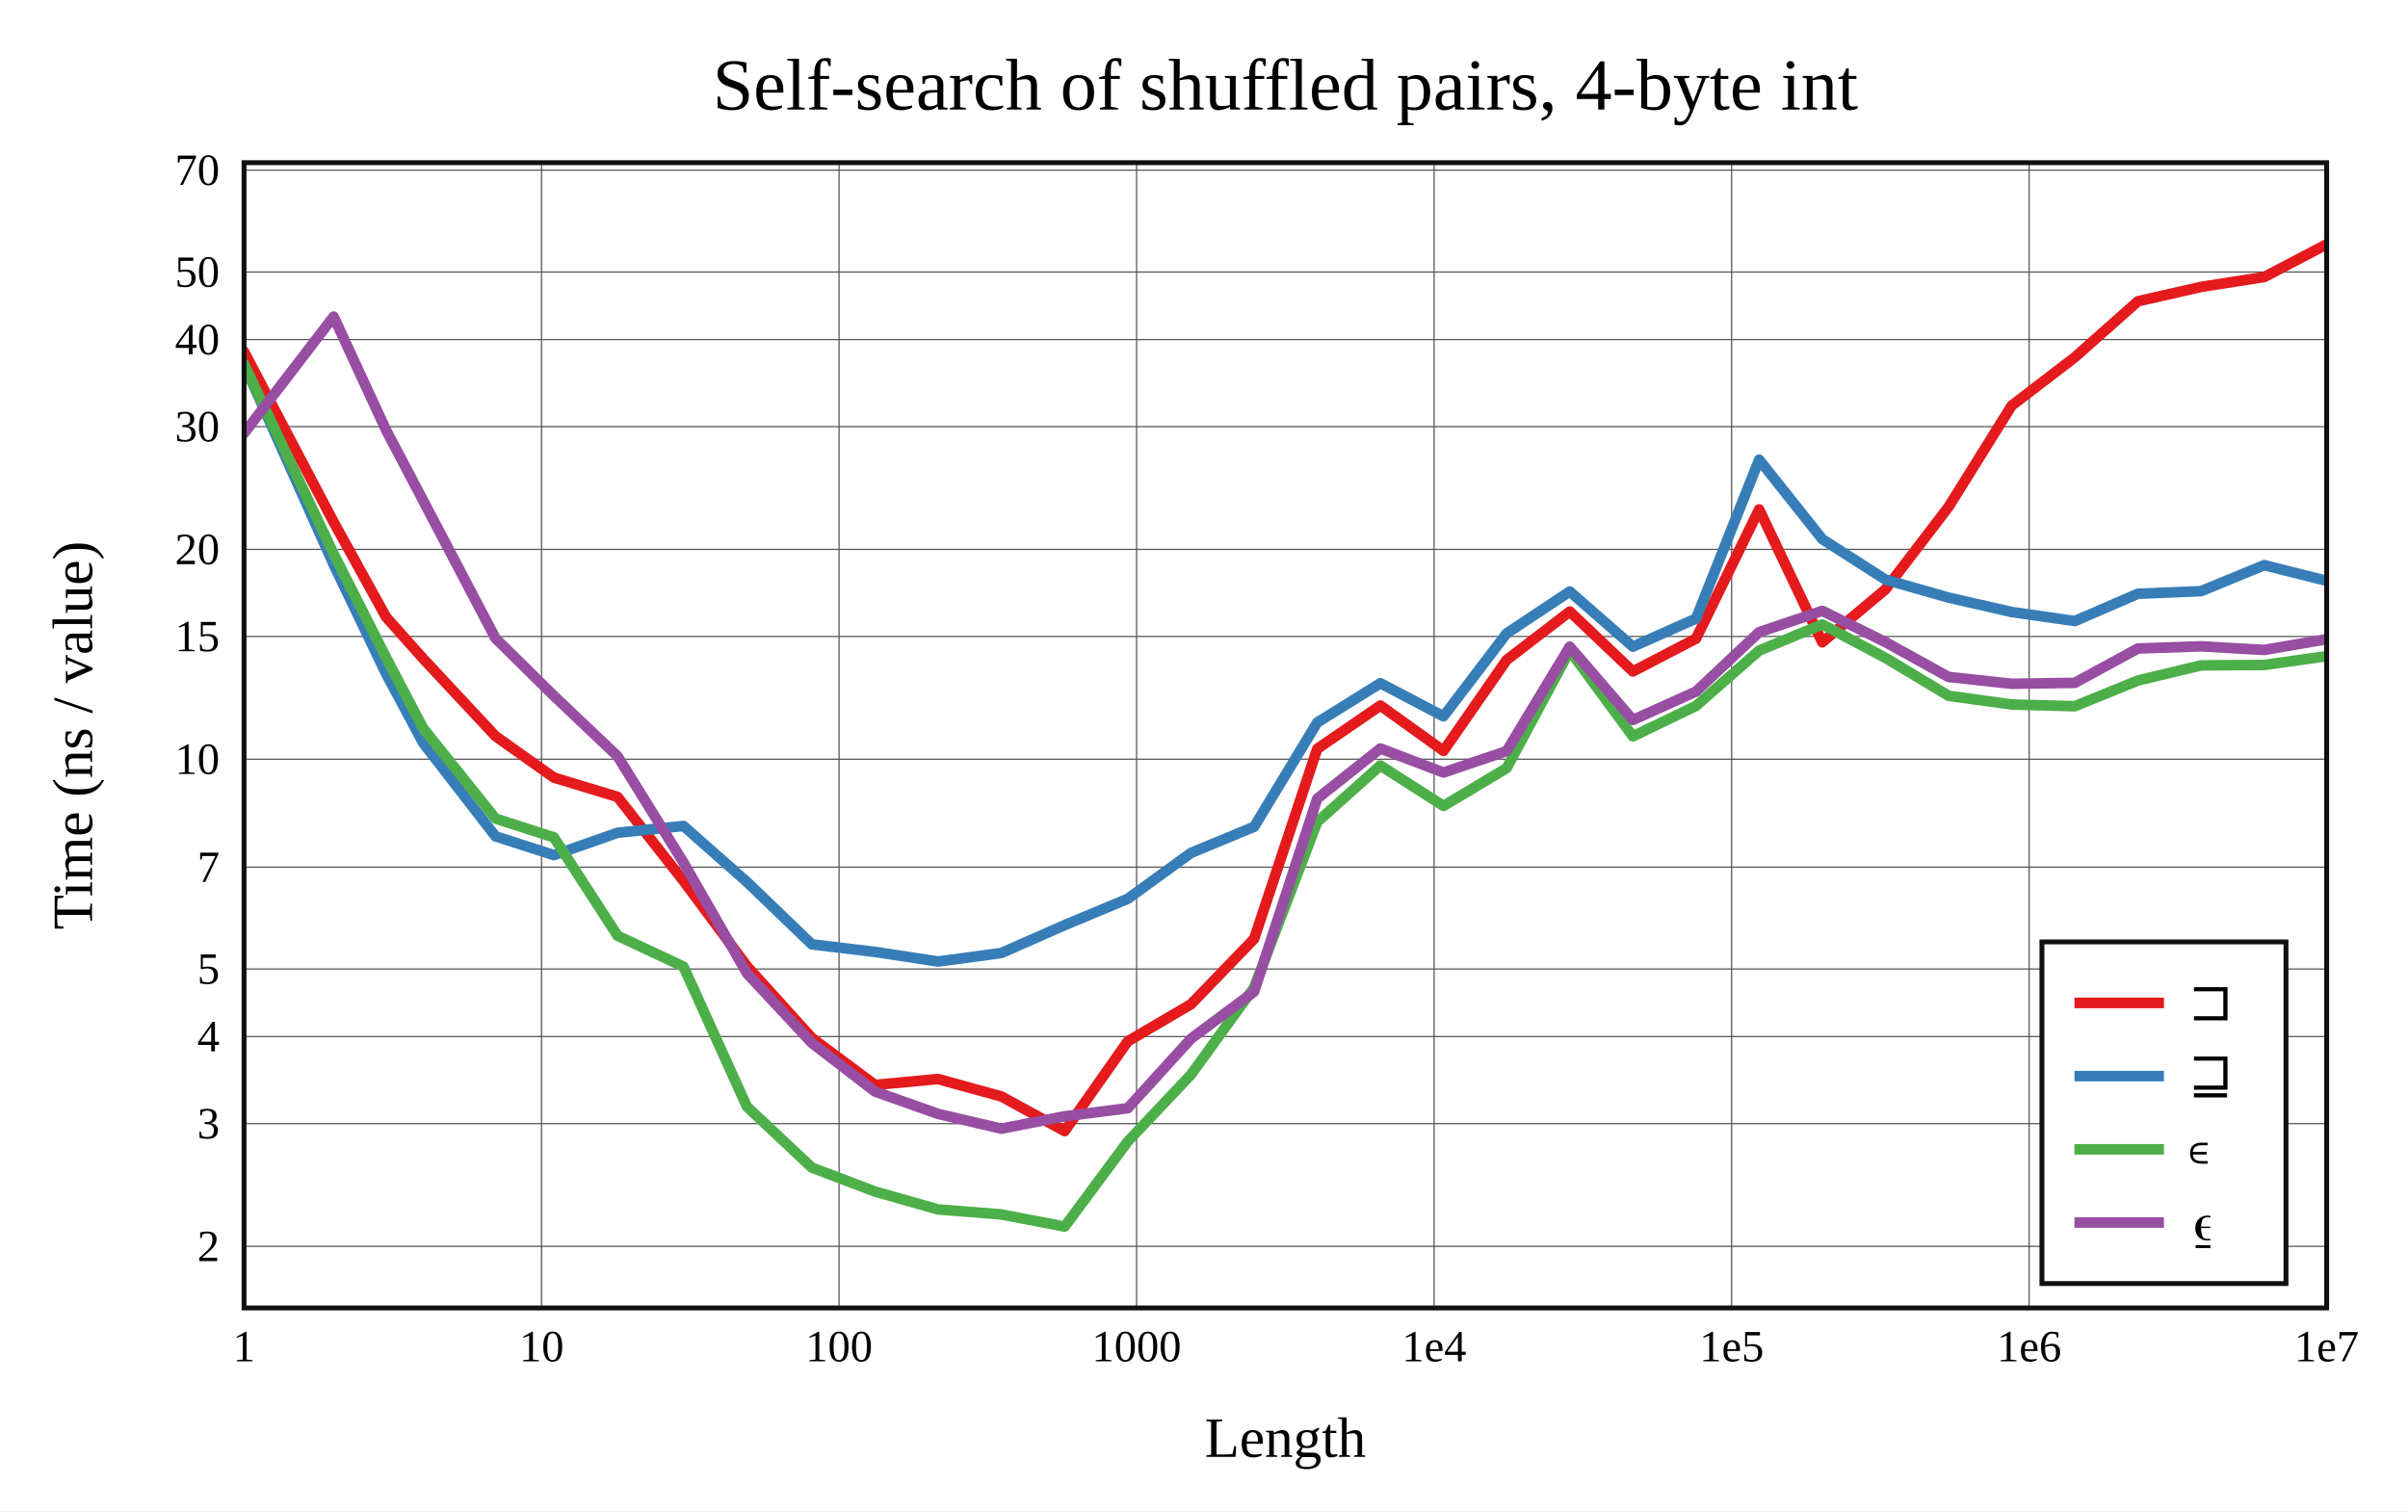
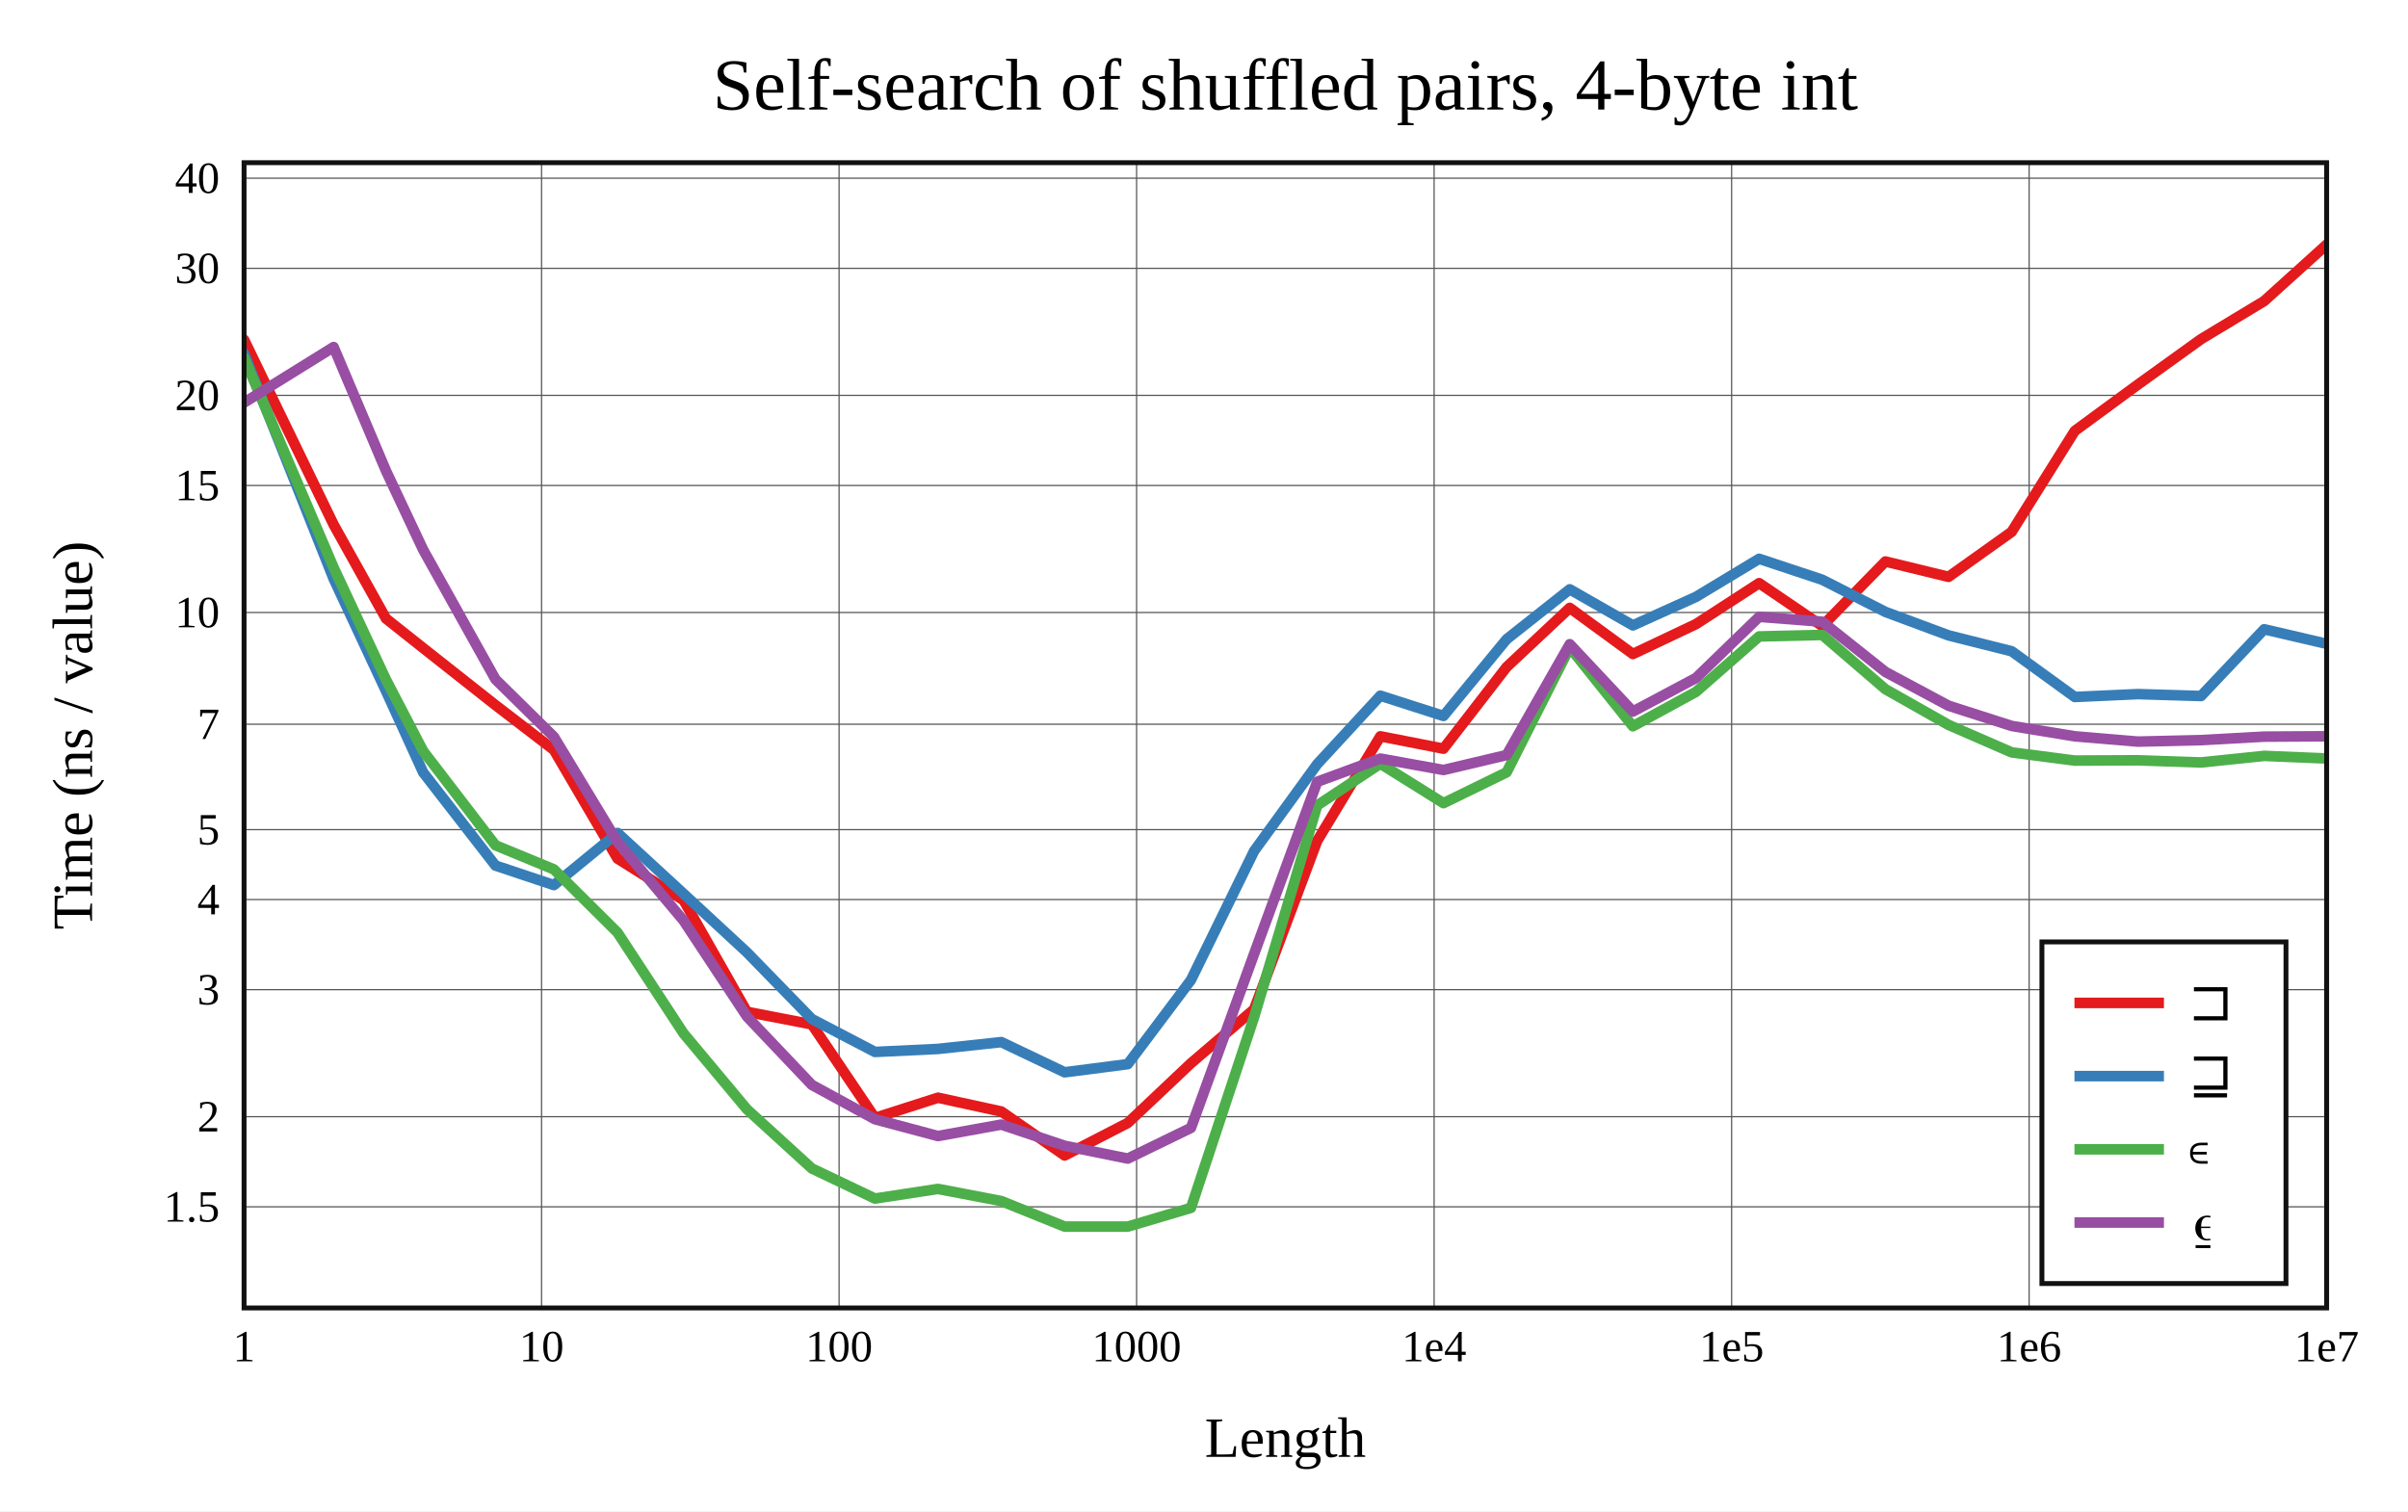
<svg xmlns="http://www.w3.org/2000/svg" viewBox="-60 -40 592 371.6" height="557.4" width="888">
  <g stroke-width="2.6" font-size="14px" text-anchor="middle">
    <defs>
      <clipPath id="clip">
        <rect x="0" y="0" width="512" height="281.6" />
      </clipPath>
    </defs>
    <rect fill="white" x="-60" y="-40" width="592" height="371.6" />
    <text dy="0.33em" font-size="18px" x="256" y="-19">Self-search of shuffled pairs, 4-byte int</text>
    <text dy="0.33em" x="256" y="313.6">Length</text>
    <text dy="0.33em" transform="rotate(-90)" x="-140.8" y="-42">Time (ns / value)</text>
    <g stroke-width="0.3" stroke="#555">
      <path d="M73.143 0v281.6" />
      <path d="M146.286 0v281.6" />
      <path d="M219.429 0v281.6" />
      <path d="M292.571 0v281.6" />
      <path d="M365.714 0v281.6" />
      <path d="M438.857 0v281.6" />
-       <path d="M0 266.459h512" />
-       <path d="M0 236.281h512" />
-       <path d="M0 214.869h512" />
-       <path d="M0 198.261h512" />
-       <path d="M0 173.219h512" />
-       <path d="M0 146.672h512" />
-       <path d="M0 116.495h512" />
-       <path d="M0 95.083h512" />
-       <path d="M0 64.905h512" />
-       <path d="M0 43.494h512" />
-       <path d="M0 26.886h512" />
-       <path d="M0 1.843h512" />
+       <path d="M0 256.735h512" />
+       <path d="M0 234.575h512" />
+       <path d="M0 203.343h512" />
+       <path d="M0 181.183h512" />
+       <path d="M0 163.994h512" />
+       <path d="M0 138.076h512" />
+       <path d="M0 110.602h512" />
+       <path d="M0 79.37h512" />
+       <path d="M0 57.21h512" />
+       <path d="M0 25.978h512" />
+       <path d="M0 3.818h512" />
    </g>
    <g font-size="11px">
      <text dy="0.33em" x="0" y="291.1">1</text>
      <text dy="0.33em" x="73.143" y="291.1">10</text>
      <text dy="0.33em" x="146.286" y="291.1">100</text>
      <text dy="0.33em" x="219.429" y="291.1">1000</text>
      <text dy="0.33em" x="292.571" y="291.1">1e4</text>
      <text dy="0.33em" x="365.714" y="291.1">1e5</text>
      <text dy="0.33em" x="438.857" y="291.1">1e6</text>
      <text dy="0.33em" x="512" y="291.1">1e7</text>
      <g text-anchor="end">
-         <text dy="0.33em" x="-6" y="266.459">2</text>
-         <text dy="0.33em" x="-6" y="236.281">3</text>
-         <text dy="0.33em" x="-6" y="214.869">4</text>
-         <text dy="0.33em" x="-6" y="198.261">5</text>
-         <text dy="0.33em" x="-6" y="173.219">7</text>
-         <text dy="0.33em" x="-6" y="146.672">10</text>
-         <text dy="0.33em" x="-6" y="116.495">15</text>
-         <text dy="0.33em" x="-6" y="95.083">20</text>
-         <text dy="0.33em" x="-6" y="64.905">30</text>
-         <text dy="0.33em" x="-6" y="43.494">40</text>
-         <text dy="0.33em" x="-6" y="26.886">50</text>
-         <text dy="0.33em" x="-6" y="1.843">70</text>
+         <text dy="0.33em" x="-6" y="256.735">1.5</text>
+         <text dy="0.33em" x="-6" y="234.575">2</text>
+         <text dy="0.33em" x="-6" y="203.343">3</text>
+         <text dy="0.33em" x="-6" y="181.183">4</text>
+         <text dy="0.33em" x="-6" y="163.994">5</text>
+         <text dy="0.33em" x="-6" y="138.076">7</text>
+         <text dy="0.33em" x="-6" y="110.602">10</text>
+         <text dy="0.33em" x="-6" y="79.37">15</text>
+         <text dy="0.33em" x="-6" y="57.21">20</text>
+         <text dy="0.33em" x="-6" y="25.978">30</text>
+         <text dy="0.33em" x="-6" y="3.818">40</text>
      </g>
    </g>
    <g clip-path="url(#clip)" fill="none" stroke-linecap="round" stroke-linejoin="round">
-       <path stroke="#e41a1c" d="M0 46.47L22.018 88.365L34.898 111.699L44.036 121.955L61.813 141L76.17 151.197L91.814 155.945L108.041 176.612L123.626 197.548L139.592 215.21L155.105 226.765L170.601 225.314L186.171 229.596L201.739 238.111L217.26 216.044L232.792 206.93L248.318 190.85L263.836 144.132L279.358 133.48L294.878 144.623L310.399 122.283L325.919 110.372L341.44 125.097L356.96 117.024L372.48 85.263L388 117.917L403.52 104.937L419.04 84.652L434.56 59.748L450.08 47.856L465.6 34.075L481.12 30.546L496.64 28.116L512.16 20" />
-       <path stroke="#377eb8" d="M0 49.596L22.018 98.787L34.898 125.62L44.036 142.682L61.813 165.634L76.17 170.262L91.814 164.768L108.041 163.096L123.626 176.852L139.592 192.201L155.105 194.057L170.601 196.417L186.171 194.332L201.739 187.473L217.26 180.997L232.792 169.722L248.318 163.29L263.836 137.652L279.358 127.994L294.878 136.135L310.399 115.751L325.919 105.441L341.44 119.004L356.96 112.092L372.48 73.03L388 92.564L403.52 102.51L419.04 106.941L434.56 110.48L450.08 112.708L465.6 105.996L481.12 105.359L496.64 98.967L512.16 102.85" />
-       <path stroke="#4daf4a" d="M0 49.536L22.018 96.178L34.898 121.622L44.036 139.072L61.813 161.269L76.17 165.896L91.814 190.068L108.041 197.682L123.626 232.104L139.592 247.088L155.105 252.979L170.601 257.376L186.171 258.606L201.739 261.6L217.26 240.672L232.792 224.236L248.318 202.822L263.836 162.104L279.358 148.23L294.878 158.169L310.399 148.872L325.919 119.979L341.44 141.058L356.96 133.569L372.48 119.96L388 113.538L403.52 121.749L419.04 131.074L434.56 133.231L450.08 133.647L465.6 127.322L481.12 123.607L496.64 123.507L512.16 121.318" />
-       <path stroke="#984ea3" d="M0 66.543L22.018 37.848L34.898 65.72L44.036 83.096L61.813 116.949L76.17 131.085L91.814 145.935L108.041 172.098L123.626 199.308L139.592 216.447L155.105 228.389L170.601 233.881L186.171 237.523L201.739 234.483L217.26 232.482L232.792 215.397L248.318 203.827L263.836 156.367L279.358 144.045L294.878 149.946L310.399 144.68L325.919 118.995L341.44 137.029L356.96 130.031L372.48 115.438L388 110.194L403.52 117.878L419.04 126.446L434.56 128.133L450.08 127.898L465.6 119.46L481.12 118.919L496.64 119.812L512.16 117.153" />
+       <path stroke="#e41a1c" d="M0 43.538L22.018 88.99L34.898 112.096L44.036 119.348L61.813 133.382L76.17 144.397L91.814 171.106L108.041 181.333L123.626 208.788L139.592 211.877L155.105 234.878L170.601 229.911L186.171 233.303L201.739 244.112L217.26 236.111L232.792 221.435L248.318 208.167L263.836 166.739L279.358 141.046L294.878 144.085L310.399 124.02L325.919 109.472L341.44 120.81L356.96 113.455L372.48 103.386L388 113.929L403.52 98.061L419.04 101.837L434.56 90.774L450.08 65.959L465.6 54.559L481.12 43.392L496.64 34.024L512.16 20" />
+       <path stroke="#377eb8" d="M0 46.958L22.018 102.309L34.898 129.919L44.036 149.934L61.813 172.831L76.17 177.626L91.814 164.809L108.041 179.739L123.626 194.163L139.592 210.561L155.105 218.655L170.601 217.916L186.171 216.236L201.739 223.659L217.26 221.653L232.792 200.975L248.318 169.255L263.836 147.881L279.358 131.059L294.878 136.044L310.399 117.181L325.919 104.904L341.44 113.773L356.96 106.757L372.48 97.397L388 102.553L403.52 110.458L419.04 116.228L434.56 120.13L450.08 131.375L465.6 130.67L481.12 131.137L496.64 114.727L512.16 118.338" />
+       <path stroke="#4daf4a" d="M0 47.964L22.018 99.555L34.898 127.118L44.036 144.666L61.813 167.846L76.17 173.766L91.814 189.3L108.041 214.086L123.626 232.744L139.592 247.307L155.105 254.703L170.601 252.337L186.171 255.319L201.739 261.6L217.26 261.598L232.792 256.997L248.318 210.079L263.836 158.033L279.358 147.786L294.878 157.481L310.399 149.897L325.919 119.177L341.44 138.576L356.96 130.106L372.48 116.491L388 116.122L403.52 129.46L419.04 138.243L434.56 144.996L450.08 147.014L465.6 146.945L481.12 147.473L496.64 145.861L512.16 146.502" />
+       <path stroke="#984ea3" d="M0 58.996L22.018 45.335L34.898 75.78L44.036 95.181L61.813 127.035L76.17 141.169L91.814 167.041L108.041 186.348L123.626 209.937L139.592 226.762L155.105 235.204L170.601 239.334L186.171 236.516L201.739 241.725L217.26 244.878L232.792 237.331L248.318 194.54L263.836 152.228L279.358 146.521L294.878 149.329L310.399 145.656L325.919 118.398L341.44 134.948L356.96 126.696L372.48 111.67L388 112.874L403.52 125.216L419.04 133.523L434.56 138.499L450.08 141.047L465.6 142.35L481.12 141.984L496.64 141.126L512.16 141.037" />
    </g>
    <rect stroke-width="1.2" stroke="#111" fill="none" x="0" y="0" width="512" height="281.6" />
    <g transform="translate(442,191.6)" text-anchor="start" font-size="13px">
      <rect stroke-width="1.2" stroke="#111" fill="white" x="0" y="0" width="60" height="84" />
      <path stroke="#e41a1c" d="M8 15h22" />
      <path stroke="#377eb8" d="M8 33h22" />
      <path stroke="#4daf4a" d="M8 51h22" />
      <path stroke="#984ea3" d="M8 69h22" />
      <text dy="0.33em" x="36" y="15">⊐</text>
      <text dy="0.33em" x="36" y="33">⊒</text>
      <text dy="0.33em" x="36" y="51">∊</text>
      <text dy="0.33em" x="36" y="69">⍷</text>
    </g>
  </g>
</svg>
